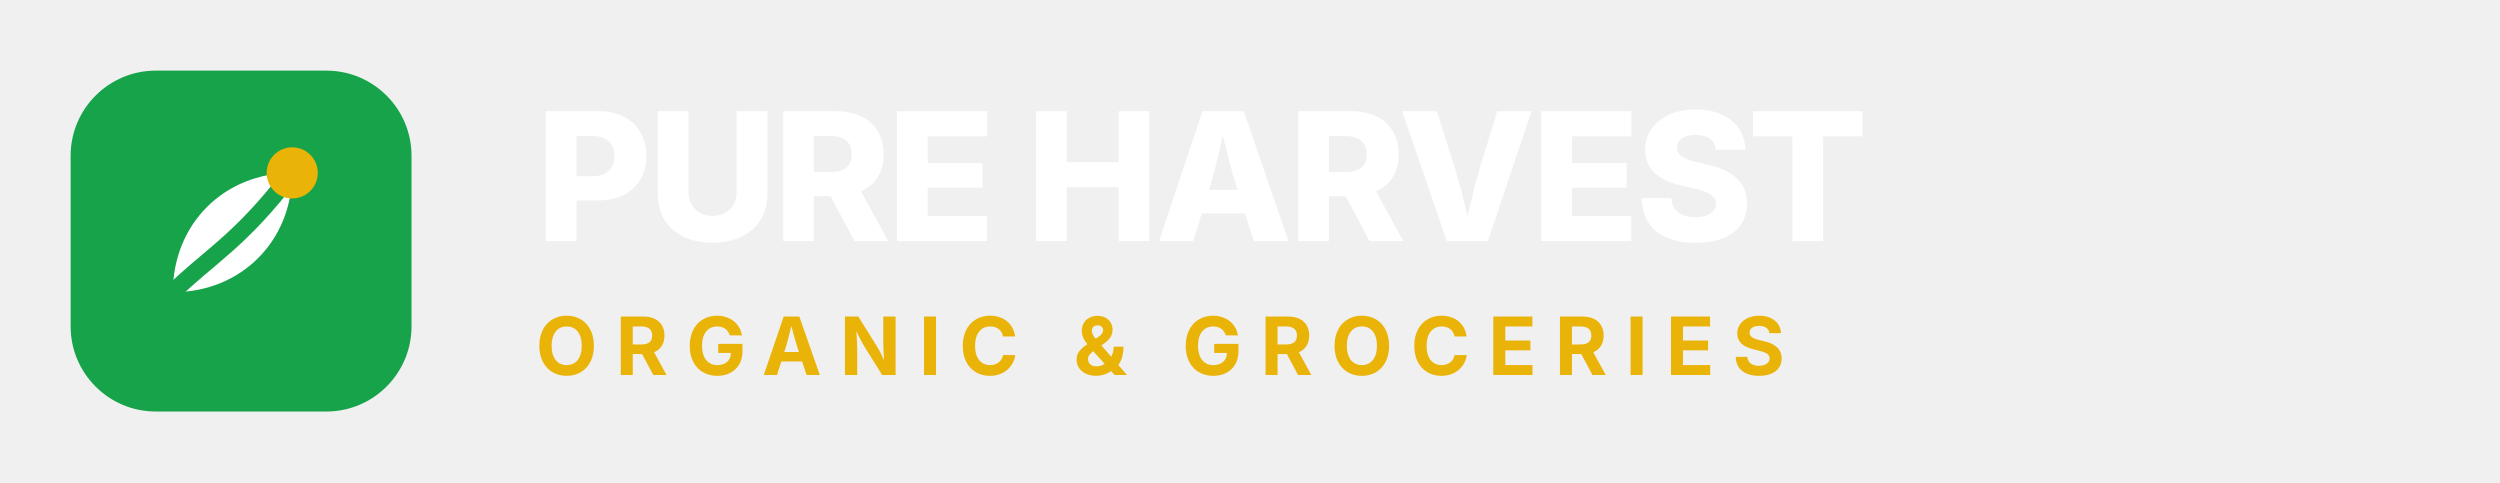
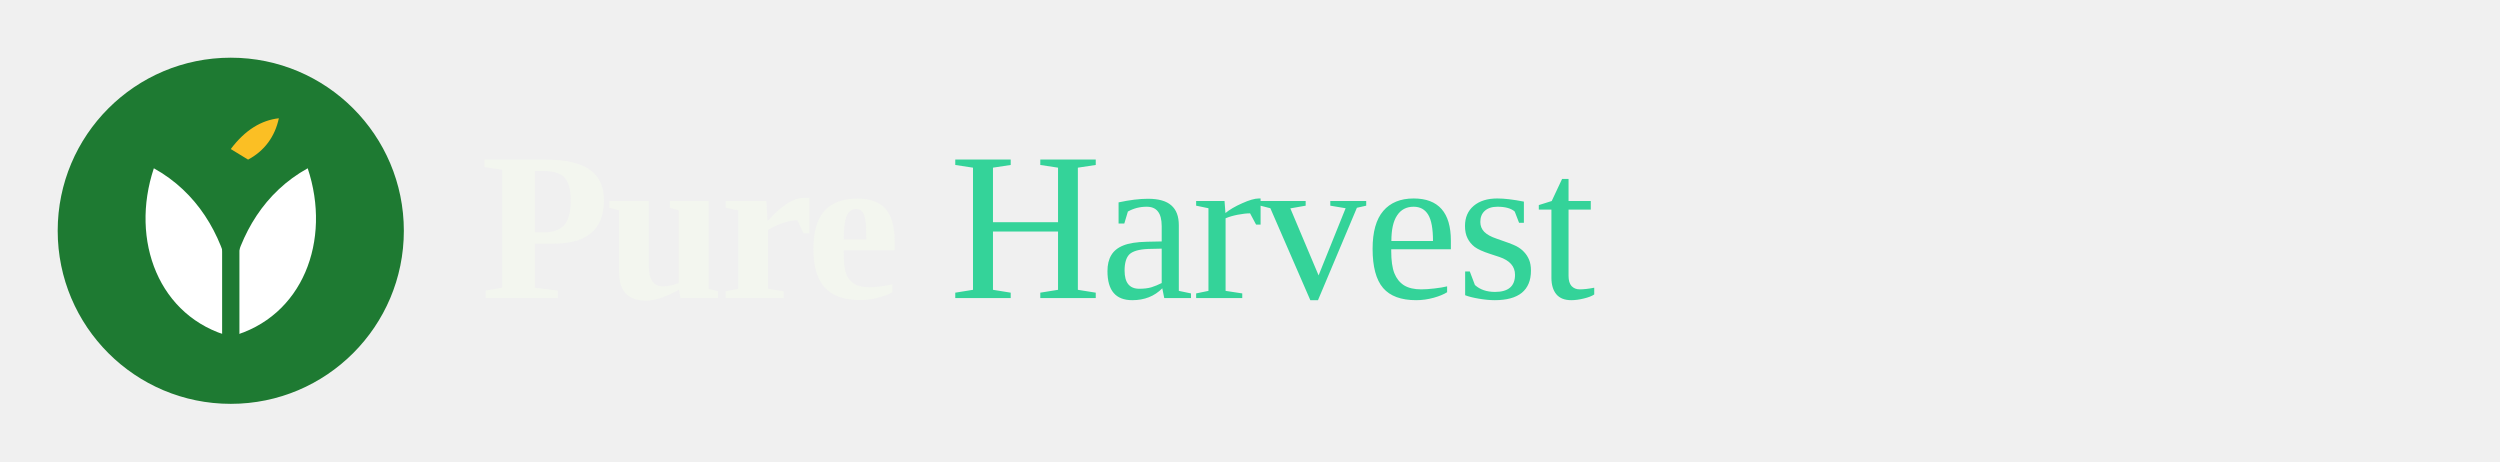
- <svg xmlns="http://www.w3.org/2000/svg" viewBox="0 0 280 54" width="280" height="54">
+ <svg xmlns="http://www.w3.org/2000/svg" viewBox="0 0 260 48" width="260" height="48">
  <defs>
    <style>
-                     .brand-title-dark { font-family: 'Plus Jakarta Sans', system-ui, -apple-system, sans-serif; font-weight: 800; font-size: 20px; letter-spacing: -0.5px; fill: #ffffff; }
-                     .brand-sub-dark { font-family: 'Plus Jakarta Sans', system-ui, -apple-system, sans-serif; font-weight: 700; font-size: 9px; letter-spacing: 2px; fill: #eab308; text-transform: uppercase; }
-                 </style>
+       .natura-word-dark { font-family: Georgia, 'Playfair Display', 'Times New Roman', serif; font-weight: 700; font-size: 22px; letter-spacing: -0.4px; fill: #f3f6ef; }
+       .natura-word-accent-dark { font-family: Georgia, 'Playfair Display', 'Times New Roman', serif; font-weight: 400; font-size: 22px; letter-spacing: -0.2px; fill: #34d399; }
+     </style>
  </defs>
-   <g transform="translate(6, 6) scale(0.9545455)">
-     <rect x="2" y="2" width="40" height="40" rx="10" fill="#16a34a" />
-     <path d="M14 28c0-8 6-14 14-14 0 8-6 14-14 14z" fill="#ffffff" />
-     <path d="M14 28c4-4 8-6 14-14" stroke="#16a34a" stroke-width="2" stroke-linecap="round" />
-     <circle cx="28" cy="14" r="3" fill="#eab308" />
+   <g transform="translate(4, 4)">
+     <circle cx="20" cy="20" r="18" fill="#1e7a32" />
+     <path d="M20 31C12.5 29 9.5 21 12 13.5c4.5 2.5 7 6.8 8 11.5 1-4.7 3.5-9 8-11.5C30.5 21 27.5 29 20 31Z" fill="#ffffff" />
+     <path d="M20 31V11.5" stroke="#1e7a32" stroke-width="1.8" stroke-linecap="round" />
+     <path d="M20 11.5c1.5-2 3.2-3 5-3.2-0.4 1.9-1.5 3.4-3.2 4.3" fill="#fbbf24" />
  </g>
-   <text x="60" y="27" class="brand-title-dark">PURE HARVEST</text>
-   <text x="60" y="42" class="brand-sub-dark">ORGANIC &amp; GROCERIES</text>
+   <text x="50" y="31" class="natura-word-dark">Pure <tspan class="natura-word-accent-dark">Harvest</tspan>
+   </text>
</svg>
